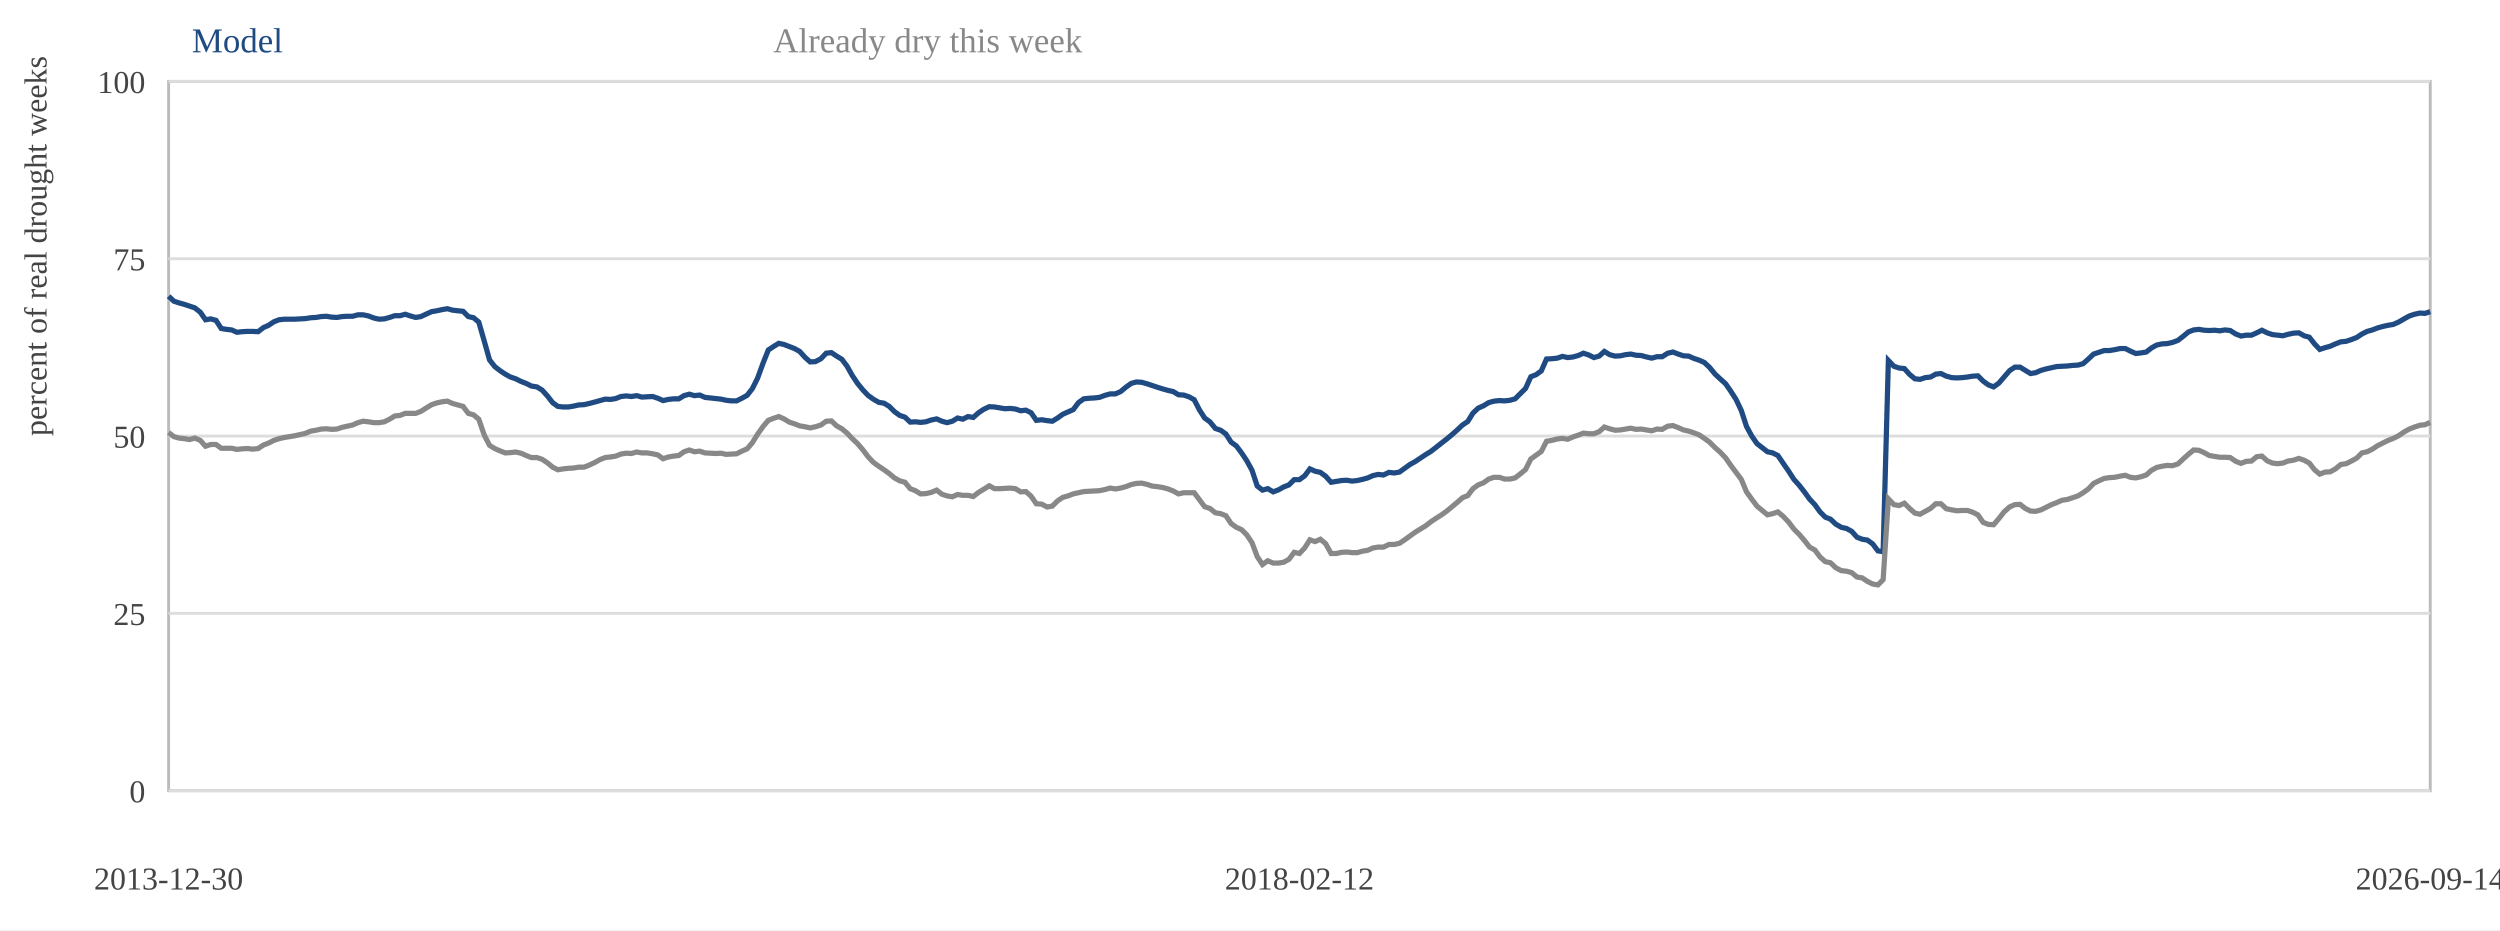
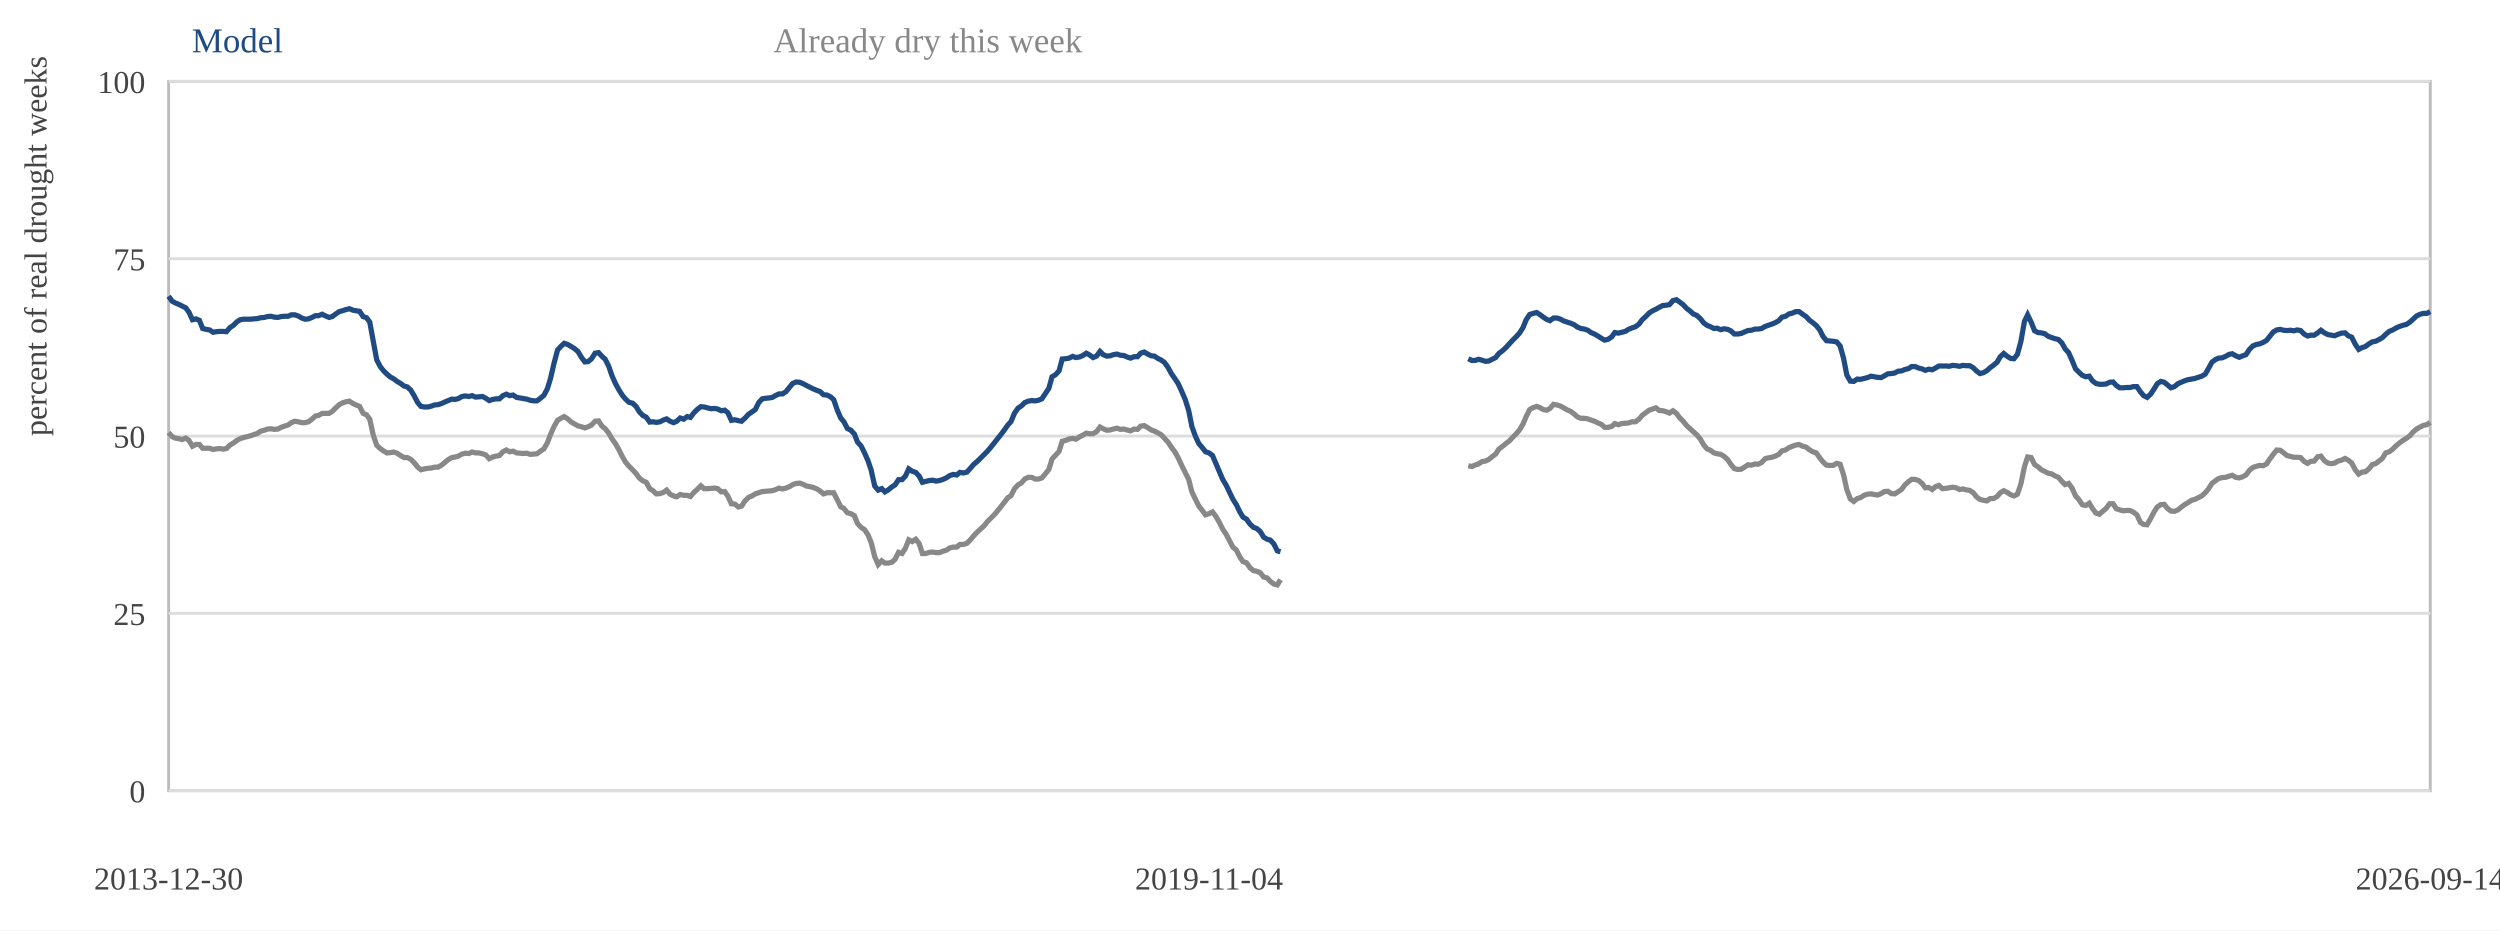
<svg xmlns="http://www.w3.org/2000/svg" width="860" height="320" viewBox="0 0 860 320" role="img">
  <rect width="860" height="320" fill="white" />
  <rect x="58" y="28" width="778" height="244" fill="none" stroke="#bbb" />
  <line x1="58" y1="272.0" x2="836" y2="272.0" stroke="#ddd" />
  <text x="50" y="276.0" text-anchor="end" font-size="11" fill="#444">0</text>
  <line x1="58" y1="211.0" x2="836" y2="211.0" stroke="#ddd" />
  <text x="50" y="215.0" text-anchor="end" font-size="11" fill="#444">25</text>
  <line x1="58" y1="150.0" x2="836" y2="150.0" stroke="#ddd" />
  <text x="50" y="154.0" text-anchor="end" font-size="11" fill="#444">50</text>
  <line x1="58" y1="89.0" x2="836" y2="89.0" stroke="#ddd" />
  <text x="50" y="93.0" text-anchor="end" font-size="11" fill="#444">75</text>
  <line x1="58" y1="28.0" x2="836" y2="28.0" stroke="#ddd" />
  <text x="50" y="32.0" text-anchor="end" font-size="11" fill="#444">100</text>
-   <polyline fill="none" stroke="#1f4b82" stroke-width="1.8" points="58.0,101.9 59.8,103.6 61.6,104.2 63.4,104.7 65.2,105.3 67.0,105.9 68.9,107.4 70.7,110.0 72.5,109.7 74.3,110.2 76.1,113.0 77.9,113.3 79.7,113.5 81.5,114.3 83.3,114.1 85.1,114.0 86.9,114.0 88.8,114.1 90.6,112.7 92.4,111.9 94.2,110.7 96.0,110.0 97.8,109.8 99.6,109.8 101.4,109.8 103.2,109.7 105.0,109.6 106.9,109.3 108.7,109.2 110.5,108.9 112.3,108.8 114.1,109.1 115.9,109.2 117.7,108.9 119.5,108.8 121.3,108.8 123.1,108.3 124.9,108.3 126.8,108.7 128.6,109.4 130.4,109.8 132.2,109.7 134.0,109.2 135.8,108.6 137.6,108.6 139.4,108.1 141.2,108.7 143.0,109.2 144.8,108.9 146.7,108.0 148.5,107.2 150.3,106.9 152.1,106.5 153.9,106.2 155.7,106.7 157.5,106.9 159.3,107.1 161.1,108.9 162.9,109.3 164.7,110.8 166.6,117.4 168.4,123.8 170.2,126.1 172.0,127.5 173.8,128.7 175.6,129.7 177.4,130.3 179.2,131.2 181.0,131.9 182.8,132.8 184.7,133.1 186.5,134.2 188.3,136.2 190.1,138.5 191.9,139.8 193.7,140.0 195.5,140.0 197.3,139.7 199.1,139.3 200.9,139.2 202.7,138.8 204.6,138.3 206.4,137.8 208.2,137.3 210.0,137.4 211.8,137.1 213.6,136.4 215.4,136.2 217.2,136.4 219.0,136.1 220.8,136.6 222.6,136.5 224.5,136.4 226.3,137.0 228.1,137.8 229.9,137.4 231.7,137.2 233.5,137.2 235.3,136.1 237.1,135.6 238.9,136.1 240.7,135.9 242.5,136.7 244.4,136.9 246.2,137.1 248.0,137.3 249.8,137.7 251.6,137.9 253.4,137.9 255.2,137.0 257.0,136.0 258.8,133.7 260.6,130.1 262.5,124.9 264.3,120.4 266.1,119.2 267.9,118.1 269.7,118.5 271.5,119.2 273.3,119.9 275.1,120.9 276.9,122.9 278.7,124.5 280.5,124.4 282.4,123.4 284.2,121.5 286.0,121.3 287.8,122.5 289.6,123.6 291.4,126.0 293.2,129.2 295.0,131.9 296.8,134.1 298.6,136.0 300.4,137.3 302.3,138.4 304.1,138.7 305.9,139.8 307.7,141.6 309.5,142.9 311.3,143.5 313.1,145.2 314.9,145.1 316.7,145.3 318.5,145.1 320.3,144.5 322.2,144.1 324.0,144.9 325.8,145.4 327.6,144.9 329.4,143.8 331.2,144.2 333.0,143.3 334.8,143.6 336.6,142.0 338.4,140.8 340.3,139.9 342.1,140.0 343.9,140.3 345.7,140.6 347.5,140.5 349.3,140.7 351.1,141.3 352.9,141.1 354.7,142.0 356.5,144.6 358.3,144.4 360.2,144.7 362.0,144.9 363.8,143.8 365.6,142.5 367.4,141.7 369.2,140.9 371.0,138.5 372.8,137.2 374.6,137.0 376.4,136.9 378.2,136.7 380.1,136.0 381.9,135.5 383.7,135.5 385.5,134.7 387.3,133.2 389.1,131.9 390.9,131.4 392.7,131.5 394.5,132.0 396.3,132.6 398.1,133.2 400.0,133.8 401.8,134.3 403.6,134.7 405.4,135.8 407.2,135.9 409.0,136.5 410.8,137.5 412.6,141.0 414.4,143.8 416.2,145.1 418.1,147.4 419.9,148.0 421.7,149.3 423.5,152.1 425.3,153.4 427.1,155.8 428.9,158.5 430.7,161.8 432.5,167.2 434.3,168.6 436.1,168.1 438.0,169.2 439.8,168.5 441.6,167.5 443.4,166.8 445.2,165.0 447.0,165.0 448.8,163.7 450.6,161.3 452.4,162.1 454.2,162.5 456.0,163.8 457.9,165.9 459.7,165.6 461.5,165.3 463.3,165.2 465.1,165.5 466.9,165.3 468.7,164.9 470.5,164.4 472.3,163.6 474.1,163.2 475.9,163.4 477.8,162.5 479.6,162.7 481.4,162.4 483.2,161.1 485.0,159.8 486.8,158.8 488.6,157.6 490.4,156.4 492.2,155.3 494.0,153.9 495.9,152.4 497.7,151.0 499.5,149.5 501.3,147.9 503.1,146.2 504.9,145.0 506.7,142.1 508.5,140.4 510.3,139.6 512.1,138.5 513.9,138.0 515.8,137.8 517.6,137.9 519.4,137.7 521.2,137.2 523.0,135.4 524.8,133.6 526.6,129.6 528.4,128.9 530.2,127.6 532.0,123.5 533.8,123.4 535.7,123.2 537.5,122.6 539.3,123.0 541.1,122.8 542.9,122.3 544.7,121.5 546.5,122.1 548.3,123.0 550.1,122.5 551.9,120.9 553.7,122.0 555.6,122.5 557.4,122.4 559.2,122.0 561.0,121.8 562.8,122.2 564.6,122.3 566.4,122.8 568.2,123.2 570.0,122.7 571.8,122.7 573.7,121.5 575.5,121.1 577.3,121.8 579.1,122.4 580.9,122.5 582.7,123.3 584.5,123.9 586.3,124.7 588.1,126.4 589.9,128.6 591.7,130.3 593.6,132.0 595.4,134.6 597.2,137.4 599.0,141.2 600.8,146.7 602.6,150.0 604.4,152.6 606.2,154.0 608.0,155.4 609.8,155.8 611.6,156.7 613.5,159.5 615.3,162.1 617.1,164.9 618.9,166.9 620.7,169.2 622.5,171.7 624.3,173.6 626.1,176.1 627.9,177.9 629.7,178.6 631.5,180.3 633.4,181.4 635.2,181.8 637.0,182.8 638.8,184.8 640.6,185.5 642.4,185.8 644.2,187.1 646.0,189.5 647.8,189.8 649.6,124.0 651.5,126.0 653.3,126.6 655.1,126.8 656.9,128.8 658.7,130.3 660.5,130.5 662.3,129.9 664.1,129.7 665.9,128.7 667.7,128.5 669.5,129.4 671.4,129.9 673.2,130.0 675.0,129.9 676.8,129.7 678.6,129.4 680.4,129.3 682.2,131.1 684.0,132.4 685.8,133.1 687.6,131.8 689.4,129.7 691.3,127.5 693.1,126.3 694.9,126.3 696.7,127.4 698.5,128.5 700.3,128.2 702.1,127.4 703.9,126.9 705.7,126.5 707.5,126.1 709.3,126.0 711.2,125.9 713.0,125.7 714.8,125.6 716.6,125.1 718.4,123.5 720.2,121.8 722.0,121.2 723.8,120.6 725.6,120.6 727.4,120.3 729.3,119.9 731.1,119.9 732.9,120.8 734.7,121.6 736.5,121.4 738.3,121.1 740.1,119.7 741.9,118.7 743.7,118.3 745.5,118.2 747.3,117.8 749.2,117.1 751.0,115.7 752.8,114.2 754.6,113.5 756.4,113.3 758.2,113.6 760.0,113.7 761.8,113.6 763.6,113.8 765.4,113.5 767.2,113.7 769.1,114.9 770.9,115.6 772.7,115.3 774.5,115.3 776.3,114.5 778.1,113.6 779.9,114.5 781.7,115.1 783.5,115.3 785.3,115.5 787.1,115.0 789.0,114.6 790.8,114.5 792.6,115.5 794.4,116.0 796.2,118.3 798.0,120.2 799.8,119.6 801.6,119.1 803.4,118.3 805.2,117.6 807.1,117.4 808.9,116.8 810.7,116.1 812.5,114.9 814.3,114.0 816.1,113.5 817.9,112.8 819.7,112.3 821.5,111.9 823.3,111.6 825.1,110.8 827.0,109.7 828.8,108.7 830.6,108.1 832.4,107.7 834.2,107.8 836.0,107.2" />
+   <polyline fill="none" stroke="#1f4b82" stroke-width="1.8" points="58.0,101.9 59.2,103.6 60.3,104.2 61.5,104.7 62.7,105.3 63.9,105.9 65.0,107.4 66.2,110.0 67.4,109.7 68.6,110.2 69.7,113.0 70.9,113.3 72.1,113.5 73.3,114.3 74.4,114.1 75.6,114.0 76.8,114.0 77.9,114.1 79.1,112.7 80.3,111.9 81.5,110.7 82.6,110.0 83.8,109.8 85.0,109.8 86.2,109.8 87.3,109.7 88.5,109.6 89.7,109.3 90.9,109.2 92.0,108.9 93.2,108.8 94.4,109.1 95.6,109.2 96.7,108.9 97.9,108.8 99.1,108.8 100.2,108.3 101.4,108.3 102.6,108.7 103.8,109.4 104.9,109.8 106.1,109.7 107.3,109.2 108.5,108.6 109.6,108.6 110.8,108.1 112.0,108.7 113.2,109.2 114.3,108.9 115.5,108.0 116.7,107.2 117.8,106.9 119.0,106.5 120.2,106.2 121.4,106.7 122.5,106.9 123.7,107.1 124.9,108.9 126.1,109.3 127.2,110.8 128.4,117.4 129.6,123.8 130.8,126.1 131.9,127.5 133.1,128.7 134.3,129.7 135.4,130.3 136.6,131.2 137.8,131.9 139.0,132.8 140.1,133.1 141.3,134.2 142.5,136.2 143.7,138.5 144.8,139.8 146.0,140.0 147.2,140.0 148.4,139.7 149.5,139.3 150.7,139.2 151.9,138.8 153.0,138.3 154.2,137.8 155.4,137.3 156.6,137.4 157.7,137.1 158.9,136.4 160.1,136.2 161.3,136.4 162.4,136.1 163.6,136.6 164.8,136.5 166.0,136.4 167.1,137.0 168.3,137.8 169.5,137.4 170.7,137.2 171.8,137.2 173.0,136.1 174.2,135.6 175.3,136.1 176.5,135.9 177.7,136.7 178.9,136.9 180.0,137.1 181.2,137.3 182.4,137.7 183.6,137.9 184.7,137.9 185.9,137.0 187.1,136.0 188.3,133.7 189.4,130.1 190.6,124.9 191.8,120.4 192.9,119.2 194.1,118.1 195.3,118.5 196.5,119.2 197.6,119.9 198.8,120.9 200.0,122.9 201.2,124.5 202.3,124.4 203.5,123.4 204.7,121.5 205.9,121.3 207.0,122.5 208.2,123.6 209.4,126.0 210.5,129.2 211.7,131.9 212.9,134.1 214.1,136.0 215.2,137.3 216.4,138.4 217.6,138.7 218.8,139.8 219.9,141.6 221.1,142.9 222.3,143.5 223.5,145.2 224.6,145.1 225.8,145.3 227.0,145.1 228.2,144.5 229.3,144.1 230.5,144.9 231.7,145.4 232.8,144.9 234.0,143.8 235.2,144.2 236.4,143.3 237.5,143.6 238.7,142.0 239.9,140.8 241.1,139.9 242.2,140.0 243.4,140.3 244.6,140.6 245.8,140.5 246.9,140.7 248.1,141.3 249.3,141.1 250.4,142.0 251.6,144.6 252.8,144.4 254.0,144.7 255.1,144.9 256.3,143.8 257.5,142.5 258.7,141.7 259.8,140.9 261.0,138.5 262.2,137.2 263.4,137.0 264.5,136.9 265.7,136.7 266.9,136.0 268.0,135.5 269.2,135.5 270.4,134.7 271.6,133.2 272.7,131.9 273.9,131.4 275.1,131.5 276.3,132.0 277.4,132.6 278.6,133.2 279.8,133.8 281.0,134.3 282.1,134.7 283.3,135.8 284.5,135.9 285.7,136.5 286.8,137.5 288.0,141.0 289.2,143.8 290.3,145.1 291.5,147.4 292.7,148.0 293.9,149.3 295.0,152.1 296.2,153.4 297.4,155.8 298.6,158.5 299.7,161.8 300.9,167.2 302.1,168.6 303.3,168.1 304.4,169.2 305.6,168.5 306.8,167.5 307.9,166.8 309.1,165.0 310.3,165.0 311.5,163.7 312.6,161.3 313.8,162.1 315.0,162.5 316.2,163.8 317.3,165.9 318.5,165.6 319.7,165.3 320.9,165.2 322.0,165.5 323.2,165.3 324.4,164.9 325.5,164.4 326.7,163.6 327.9,163.2 329.1,163.4 330.2,162.5 331.4,162.7 332.6,162.4 333.8,161.1 334.9,159.8 336.1,158.8 337.3,157.6 338.5,156.4 339.6,155.3 340.8,153.9 342.0,152.4 343.1,151.0 344.3,149.5 345.5,147.9 346.7,146.2 347.8,145.0 349.0,142.1 350.2,140.4 351.4,139.6 352.5,138.5 353.7,138.0 354.9,137.8 356.1,137.9 357.2,137.7 358.4,137.2 359.6,135.4 360.8,133.6 361.9,129.6 363.1,128.9 364.3,127.6 365.4,123.5 366.6,123.4 367.8,123.2 369.0,122.6 370.1,123.0 371.3,122.8 372.5,122.3 373.7,121.5 374.8,122.1 376.0,123.0 377.2,122.5 378.4,120.9 379.5,122.0 380.7,122.5 381.9,122.4 383.0,122.0 384.2,121.8 385.4,122.2 386.6,122.3 387.7,122.8 388.9,123.2 390.1,122.7 391.3,122.7 392.4,121.5 393.6,121.1 394.8,121.8 396.0,122.4 397.1,122.5 398.3,123.3 399.5,123.9 400.6,124.7 401.8,126.4 403.0,128.6 404.2,130.3 405.3,132.0 406.5,134.6 407.7,137.4 408.9,141.2 410.0,146.7 411.2,150.0 412.4,152.6 413.6,154.0 414.7,155.4 415.9,155.8 417.1,156.7 418.3,159.5 419.4,162.1 420.6,164.9 421.8,166.9 422.9,169.2 424.1,171.7 425.3,173.6 426.5,176.1 427.6,177.9 428.8,178.6 430.0,180.3 431.2,181.4 432.3,181.8 433.5,182.8 434.7,184.8 435.9,185.5 437.0,185.8 438.2,187.1 439.4,189.5 440.5,189.8" />
+   <polyline fill="none" stroke="#1f4b82" stroke-width="1.8" points="505.1,123.4 506.3,124.0 507.4,124.0 508.6,123.6 509.8,123.9 511.0,124.3 512.1,124.2 513.3,123.6 514.5,123.0 515.6,121.6 516.8,120.7 518.0,119.6 519.2,118.3 520.3,117.1 521.5,115.9 522.7,114.6 523.9,112.7 525.0,110.0 526.2,108.2 527.4,107.8 528.6,107.5 529.7,108.2 530.9,109.1 532.1,109.9 533.2,110.3 534.4,109.4 535.6,109.4 536.8,109.8 537.9,110.4 539.1,110.8 540.3,111.2 541.5,111.7 542.6,112.5 543.8,113.0 545.0,113.2 546.2,113.6 547.3,114.4 548.5,114.9 549.7,115.6 550.9,116.4 552.0,117.0 553.2,116.7 554.4,115.9 555.5,114.4 556.7,114.6 557.9,114.3 559.1,114.0 560.2,113.3 561.4,112.8 562.6,112.4 563.8,111.5 564.9,110.0 566.1,108.9 567.3,107.7 568.5,106.9 569.6,106.4 570.8,105.7 572.0,105.1 573.1,105.0 574.3,104.8 575.5,103.4 576.7,103.1 577.8,103.9 579.0,104.8 580.2,106.1 581.4,107.0 582.5,108.0 583.7,108.5 584.9,109.6 586.1,111.1 587.2,111.9 588.4,112.4 589.6,113.0 590.7,112.9 591.9,113.4 593.1,113.1 594.3,113.3 595.4,113.8 596.6,114.9 597.8,114.9 599.0,114.7 600.1,114.2 601.3,113.7 602.5,113.6 603.7,113.2 604.8,113.2 606.0,113.0 607.2,112.3 608.3,111.9 609.5,111.5 610.7,111.0 611.9,110.3 613.0,109.1 614.2,108.8 615.4,108.0 616.6,107.7 617.7,107.2 618.9,107.2 620.1,108.1 621.3,108.9 622.4,110.1 623.6,111.0 624.8,112.0 626.0,113.5 627.1,115.7 628.3,117.2 629.5,117.3 630.6,117.4 631.8,117.6 633.0,119.0 634.2,123.3 635.3,129.0 636.5,131.1 637.7,131.2 638.9,130.4 640.0,130.5 641.2,130.2 642.4,129.9 643.6,129.4 644.7,129.6 645.9,129.8 647.1,129.9 648.2,129.3 649.4,128.6 650.6,128.5 651.8,128.3 652.9,127.7 654.1,127.6 655.3,127.1 656.5,126.8 657.6,126.1 658.8,126.1 660.0,126.6 661.2,126.9 662.3,127.4 663.5,127.0 664.7,127.2 665.8,126.6 667.0,125.9 668.2,125.9 669.4,125.9 670.5,126.0 671.7,125.7 672.9,125.8 674.1,126.0 675.2,125.7 676.4,125.8 677.6,125.8 678.8,126.5 679.9,127.6 681.1,128.5 682.3,128.2 683.5,127.5 684.6,126.5 685.8,125.6 687.0,124.6 688.1,122.7 689.3,121.6 690.5,122.6 691.7,123.3 692.8,123.4 694.0,121.9 695.2,117.4 696.4,110.6 697.5,108.3 698.7,110.8 699.9,113.8 701.1,114.4 702.2,114.5 703.4,114.8 704.6,115.7 705.7,116.1 706.9,116.5 708.1,116.8 709.3,118.0 710.4,120.0 711.6,121.3 712.8,124.0 714.0,126.9 715.1,128.0 716.3,129.1 717.5,129.6 718.7,129.4 719.8,131.0 721.0,131.9 722.2,132.2 723.3,132.2 724.5,132.1 725.7,131.5 726.9,131.4 728.0,132.6 729.2,133.4 730.4,133.4 731.6,133.3 732.7,133.3 733.9,133.0 735.1,133.0 736.3,134.8 737.4,136.1 738.6,136.7 739.8,135.6 741.0,133.8 742.1,132.0 743.3,131.2 744.5,131.5 745.6,132.4 746.8,133.4 748.0,133.0 749.2,132.0 750.3,131.5 751.5,131.0 752.7,130.6 753.9,130.4 755.0,130.2 756.2,129.8 757.4,129.4 758.6,128.7 759.7,126.8 760.9,124.6 762.1,123.7 763.2,123.2 764.4,123.1 765.6,122.6 766.8,121.9 767.9,121.7 769.1,122.4 770.3,122.9 771.5,122.4 772.6,122.0 773.8,120.2 775.0,119.0 776.2,118.5 777.3,118.3 778.5,117.8 779.7,117.1 780.8,115.7 782.0,114.2 783.2,113.5 784.4,113.3 785.5,113.6 786.7,113.7 787.9,113.6 789.1,113.8 790.2,113.5 791.4,113.7 792.6,114.9 793.8,115.6 794.9,115.3 796.1,115.3 797.3,114.5 798.4,113.6 799.6,114.5 800.8,115.1 802.0,115.3 803.1,115.5 804.3,115.0 805.5,114.6 806.7,114.5 807.8,115.5 809.0,116.0 810.2,118.4 811.4,120.2 812.5,119.6 813.7,119.2 814.9,118.3 816.1,117.6 817.2,117.4 818.4,116.8 819.6,116.1 820.7,115.0 821.9,114.0 823.1,113.5 824.3,112.8 825.4,112.3 826.6,111.9 827.8,111.6 829.0,110.8 830.1,109.8 831.3,108.7 832.5,108.1 833.7,107.8 834.8,107.8 836.0,107.2" />
  <text x="66" y="18" font-size="12" fill="#1f4b82">Model</text>
-   <polyline fill="none" stroke="#888888" stroke-width="1.8" points="58.0,148.8 59.8,150.2 61.6,150.7 63.4,150.9 65.2,151.2 67.0,150.7 68.9,151.5 70.7,153.5 72.5,152.9 74.3,152.9 76.1,154.2 77.9,154.2 79.7,154.2 81.5,154.6 83.3,154.4 85.1,154.3 86.9,154.5 88.8,154.3 90.6,153.1 92.4,152.4 94.2,151.5 96.0,150.9 97.8,150.5 99.6,150.2 101.4,149.9 103.2,149.5 105.0,149.1 106.9,148.3 108.7,148.0 110.5,147.6 112.3,147.5 114.1,147.7 115.9,147.6 117.7,147.0 119.5,146.6 121.3,146.2 123.1,145.4 124.9,144.9 126.8,145.1 128.6,145.4 130.4,145.4 132.2,145.1 134.0,144.2 135.8,143.1 137.6,142.9 139.4,142.2 141.2,142.2 143.0,142.2 144.8,141.5 146.7,140.3 148.5,139.2 150.3,138.6 152.1,138.2 153.9,138.0 155.7,138.8 157.5,139.3 159.3,139.8 161.1,142.2 162.9,142.7 164.7,144.2 166.6,149.7 168.4,153.2 170.2,154.3 172.0,155.1 173.8,155.8 175.6,155.7 177.4,155.5 179.2,155.9 181.0,156.7 182.8,157.4 184.7,157.4 186.5,158.0 188.3,159.2 190.1,160.7 191.9,161.6 193.7,161.3 195.5,161.1 197.3,161.0 199.1,160.7 200.9,160.7 202.7,160.0 204.6,159.1 206.4,158.1 208.2,157.4 210.0,157.2 211.8,156.9 213.6,156.2 215.4,155.9 217.2,156.0 219.0,155.5 220.8,155.8 222.6,155.8 224.5,156.1 226.3,156.5 228.1,157.8 229.9,157.2 231.7,156.9 233.5,156.7 235.3,155.4 237.1,154.8 238.9,155.4 240.7,155.2 242.5,155.8 244.4,155.9 246.2,156.0 248.0,155.9 249.8,156.3 251.6,156.2 253.4,156.1 255.2,155.2 257.0,154.4 258.8,152.3 260.6,149.4 262.5,146.7 264.3,144.6 266.1,143.9 267.9,143.3 269.7,144.1 271.5,145.2 273.3,145.8 275.1,146.5 276.9,146.8 278.7,147.2 280.5,146.8 282.4,146.2 284.2,144.9 286.0,144.8 287.8,146.5 289.6,147.5 291.4,149.0 293.2,150.9 295.0,152.6 296.8,154.7 298.6,157.1 300.4,159.0 302.3,160.4 304.1,161.6 305.9,162.9 307.7,164.4 309.5,165.4 311.3,165.9 313.1,168.1 314.9,168.8 316.7,169.9 318.5,169.8 320.3,169.4 322.2,168.6 324.0,170.0 325.8,170.6 327.6,170.9 329.4,170.1 331.2,170.4 333.0,170.4 334.8,170.8 336.6,169.4 338.4,168.3 340.3,167.1 342.1,168.1 343.9,168.1 345.7,168.0 347.5,167.9 349.3,168.1 351.1,169.2 352.9,169.1 354.7,170.7 356.5,173.3 358.3,173.4 360.2,174.4 362.0,174.1 363.8,172.3 365.6,171.1 367.4,170.6 369.2,169.9 371.0,169.5 372.8,169.1 374.6,169.0 376.4,168.9 378.2,168.8 380.1,168.4 381.9,167.9 383.7,168.2 385.5,167.9 387.3,167.4 389.1,166.7 390.9,166.3 392.7,166.2 394.5,166.6 396.3,167.2 398.1,167.4 400.0,167.7 401.8,168.2 403.6,168.9 405.4,169.9 407.2,169.5 409.0,169.5 410.8,169.5 412.6,171.9 414.4,174.3 416.2,174.9 418.1,176.4 419.9,176.7 421.7,177.4 423.5,180.1 425.3,181.4 427.1,182.2 428.9,184.0 430.7,186.7 432.5,191.5 434.3,194.2 436.1,192.9 438.0,193.7 439.8,193.7 441.6,193.4 443.4,192.4 445.2,190.0 447.0,190.4 448.8,188.5 450.6,185.7 452.4,186.3 454.2,185.5 456.0,187.0 457.9,190.4 459.7,190.4 461.5,190.0 463.3,189.9 465.1,190.1 466.9,190.1 468.7,189.6 470.5,189.3 472.3,188.5 474.1,188.2 475.9,188.2 477.8,187.3 479.6,187.3 481.4,186.9 483.2,185.7 485.0,184.4 486.8,183.1 488.6,182.0 490.4,180.9 492.2,179.5 494.0,178.3 495.9,177.1 497.7,175.8 499.5,174.3 501.3,172.8 503.1,171.2 504.9,170.5 506.7,168.1 508.5,166.8 510.3,166.1 512.1,164.8 513.9,164.2 515.8,164.2 517.6,164.8 519.4,164.8 521.2,164.4 523.0,163.0 524.8,161.5 526.6,157.9 528.4,156.6 530.2,155.3 532.0,151.8 533.8,151.5 535.7,151.0 537.5,150.8 539.3,151.1 541.1,150.3 542.9,149.7 544.7,149.0 546.5,149.2 548.3,149.2 550.1,148.5 551.9,146.9 553.7,147.5 555.6,148.0 557.4,147.9 559.2,147.6 561.0,147.3 562.8,147.7 564.6,147.6 566.4,147.9 568.2,148.2 570.0,147.6 571.8,147.7 573.7,146.6 575.5,146.4 577.3,147.1 579.1,147.9 580.9,148.3 582.7,148.9 584.5,149.6 586.3,150.8 588.1,152.1 589.9,153.9 591.7,155.5 593.6,157.5 595.4,160.1 597.2,162.5 599.0,164.9 600.8,169.2 602.6,171.7 604.4,174.1 606.2,175.6 608.0,177.1 609.8,176.7 611.6,176.1 613.5,177.7 615.3,179.6 617.1,182.0 618.9,183.8 620.7,185.9 622.5,188.2 624.3,189.2 626.1,191.6 627.9,193.2 629.7,193.6 631.5,195.3 633.4,196.3 635.2,196.5 637.0,197.0 638.8,198.5 640.6,198.8 642.4,200.0 644.2,200.9 646.0,201.2 647.8,199.4 649.6,171.6 651.5,173.6 653.3,173.9 655.1,173.1 656.9,174.9 658.7,176.5 660.5,176.9 662.3,175.9 664.1,174.9 665.9,173.3 667.7,173.3 669.5,175.0 671.4,175.4 673.2,175.7 675.0,175.6 676.8,175.6 678.6,176.2 680.4,177.1 682.2,179.7 684.0,180.4 685.8,180.5 687.6,178.4 689.4,176.1 691.3,174.4 693.1,173.6 694.9,173.5 696.7,174.9 698.5,175.8 700.3,175.9 702.1,175.4 703.9,174.5 705.7,173.6 707.5,172.9 709.3,172.1 711.2,171.8 713.0,171.2 714.8,170.6 716.6,169.5 718.4,168.2 720.2,166.3 722.0,165.4 723.8,164.6 725.6,164.3 727.4,164.2 729.3,163.8 731.1,163.5 732.9,164.2 734.7,164.4 736.5,164.0 738.3,163.4 740.1,161.8 741.9,160.8 743.7,160.4 745.5,160.1 747.3,160.2 749.2,159.6 751.0,157.9 752.8,156.3 754.6,154.8 756.4,154.9 758.2,155.7 760.0,156.7 761.8,157.0 763.6,157.3 765.4,157.3 767.2,157.4 769.1,158.7 770.9,159.4 772.7,158.7 774.5,158.6 776.3,157.1 778.1,156.9 779.9,158.5 781.7,159.3 783.5,159.5 785.3,159.3 787.1,158.6 789.0,158.3 790.8,157.7 792.6,158.3 794.4,159.3 796.2,161.6 798.0,163.1 799.8,162.4 801.6,162.3 803.4,161.3 805.2,159.8 807.1,159.5 808.9,158.6 810.7,157.6 812.5,155.8 814.3,155.4 816.1,154.5 817.9,153.3 819.7,152.4 821.5,151.5 823.3,150.8 825.1,149.9 827.0,148.6 828.8,147.6 830.6,146.9 832.4,146.3 834.2,146.1 836.0,145.3" />
+   <polyline fill="none" stroke="#888888" stroke-width="1.8" points="58.0,148.8 59.2,150.2 60.3,150.7 61.5,150.9 62.7,151.2 63.9,150.7 65.0,151.5 66.2,153.5 67.4,152.9 68.6,152.9 69.7,154.2 70.9,154.2 72.1,154.2 73.3,154.6 74.4,154.4 75.6,154.3 76.8,154.5 77.9,154.3 79.1,153.1 80.3,152.4 81.5,151.5 82.6,150.9 83.8,150.5 85.0,150.2 86.2,149.9 87.3,149.5 88.5,149.1 89.7,148.3 90.9,148.0 92.0,147.6 93.2,147.5 94.4,147.7 95.6,147.6 96.7,147.0 97.9,146.6 99.1,146.2 100.2,145.4 101.4,144.9 102.6,145.1 103.8,145.4 104.9,145.4 106.1,145.1 107.3,144.2 108.5,143.1 109.6,142.9 110.8,142.2 112.0,142.2 113.2,142.2 114.3,141.5 115.5,140.3 116.7,139.2 117.8,138.6 119.0,138.2 120.2,138.0 121.4,138.8 122.5,139.3 123.7,139.8 124.9,142.2 126.1,142.7 127.2,144.2 128.4,149.7 129.6,153.2 130.8,154.3 131.9,155.1 133.1,155.8 134.3,155.7 135.4,155.5 136.6,155.9 137.8,156.7 139.0,157.4 140.1,157.4 141.3,158.0 142.5,159.2 143.7,160.7 144.8,161.6 146.0,161.3 147.2,161.1 148.4,161.0 149.5,160.7 150.7,160.7 151.9,160.0 153.0,159.1 154.2,158.1 155.4,157.4 156.6,157.2 157.7,156.9 158.9,156.2 160.1,155.9 161.3,156.0 162.4,155.5 163.6,155.8 164.8,155.8 166.0,156.1 167.1,156.5 168.3,157.8 169.5,157.2 170.7,156.9 171.8,156.7 173.0,155.4 174.2,154.8 175.3,155.4 176.5,155.2 177.7,155.8 178.9,155.9 180.0,156.0 181.2,155.9 182.4,156.3 183.6,156.2 184.7,156.1 185.9,155.2 187.1,154.4 188.3,152.3 189.4,149.4 190.6,146.7 191.8,144.6 192.9,143.9 194.1,143.3 195.3,144.1 196.5,145.2 197.6,145.8 198.8,146.5 200.0,146.8 201.2,147.2 202.3,146.8 203.5,146.2 204.7,144.9 205.9,144.8 207.0,146.5 208.2,147.5 209.4,149.0 210.5,150.9 211.7,152.6 212.9,154.7 214.1,157.1 215.2,159.0 216.4,160.4 217.6,161.6 218.8,162.9 219.9,164.4 221.1,165.4 222.3,165.9 223.5,168.1 224.6,168.8 225.8,169.9 227.0,169.8 228.2,169.4 229.3,168.6 230.5,170.0 231.7,170.6 232.8,170.9 234.0,170.1 235.2,170.4 236.4,170.4 237.5,170.8 238.7,169.4 239.9,168.3 241.1,167.1 242.2,168.1 243.4,168.1 244.6,168.0 245.8,167.9 246.9,168.1 248.1,169.2 249.3,169.1 250.4,170.7 251.6,173.3 252.8,173.4 254.0,174.4 255.1,174.1 256.3,172.3 257.5,171.1 258.7,170.6 259.8,169.9 261.0,169.5 262.2,169.1 263.4,169.0 264.5,168.9 265.7,168.8 266.9,168.4 268.0,167.9 269.2,168.2 270.4,167.9 271.6,167.4 272.7,166.7 273.9,166.3 275.1,166.2 276.3,166.6 277.4,167.2 278.6,167.4 279.8,167.7 281.0,168.2 282.1,168.9 283.3,169.9 284.5,169.5 285.7,169.5 286.8,169.5 288.0,171.9 289.2,174.3 290.3,174.9 291.5,176.4 292.7,176.7 293.9,177.4 295.0,180.1 296.2,181.4 297.4,182.2 298.6,184.0 299.7,186.7 300.9,191.5 302.1,194.2 303.3,192.9 304.4,193.7 305.6,193.7 306.8,193.4 307.9,192.4 309.1,190.0 310.3,190.4 311.5,188.5 312.6,185.7 313.8,186.3 315.0,185.5 316.2,187.0 317.3,190.4 318.5,190.4 319.7,190.0 320.9,189.9 322.0,190.1 323.2,190.1 324.4,189.6 325.5,189.3 326.7,188.5 327.9,188.2 329.1,188.2 330.2,187.3 331.4,187.3 332.6,186.9 333.8,185.7 334.9,184.4 336.1,183.1 337.3,182.0 338.5,180.9 339.6,179.5 340.8,178.3 342.0,177.1 343.1,175.8 344.3,174.3 345.5,172.8 346.7,171.2 347.8,170.5 349.0,168.1 350.2,166.8 351.4,166.1 352.5,164.8 353.7,164.2 354.9,164.2 356.1,164.8 357.2,164.8 358.4,164.4 359.6,163.0 360.8,161.5 361.9,157.9 363.1,156.6 364.3,155.3 365.4,151.8 366.6,151.5 367.8,151.0 369.0,150.8 370.1,151.1 371.3,150.3 372.5,149.7 373.7,149.0 374.8,149.2 376.0,149.2 377.2,148.5 378.4,146.9 379.5,147.5 380.7,148.0 381.9,147.9 383.0,147.6 384.2,147.3 385.4,147.7 386.6,147.6 387.7,147.9 388.9,148.2 390.1,147.6 391.3,147.7 392.4,146.6 393.6,146.4 394.8,147.1 396.0,147.9 397.1,148.3 398.3,148.9 399.5,149.6 400.6,150.8 401.8,152.1 403.0,153.9 404.2,155.5 405.3,157.5 406.5,160.1 407.7,162.5 408.9,164.9 410.0,169.2 411.2,171.7 412.4,174.1 413.6,175.6 414.7,177.1 415.9,176.7 417.1,176.1 418.3,177.7 419.4,179.6 420.6,182.0 421.8,183.8 422.9,185.9 424.1,188.2 425.3,189.2 426.5,191.6 427.6,193.2 428.8,193.6 430.0,195.3 431.2,196.3 432.3,196.5 433.5,197.0 434.7,198.5 435.9,198.8 437.0,200.0 438.2,200.9 439.4,201.2 440.5,199.4" />
+   <polyline fill="none" stroke="#888888" stroke-width="1.8" points="505.1,160.2 506.3,160.5 507.4,160.0 508.6,159.6 509.8,158.8 511.0,158.6 512.1,158.1 513.3,157.1 514.5,156.2 515.6,154.5 516.8,153.6 518.0,152.6 519.2,151.7 520.3,150.5 521.5,149.3 522.7,147.9 523.9,145.9 525.0,143.3 526.2,140.9 527.4,140.2 528.6,139.8 529.7,140.2 530.9,140.9 532.1,141.1 533.2,140.5 534.4,139.1 535.6,139.3 536.8,139.7 537.9,140.3 539.1,141.0 540.3,141.5 541.5,142.4 542.6,143.4 543.8,143.9 545.0,143.9 546.2,144.1 547.3,144.5 548.5,144.9 549.7,145.5 550.9,146.0 552.0,147.0 553.2,147.0 554.4,146.7 555.5,145.7 556.7,146.1 557.9,145.7 559.1,145.6 560.2,145.5 561.4,145.1 562.6,145.1 563.8,144.2 564.9,142.9 566.1,142.0 567.3,141.1 568.5,140.7 569.6,140.3 570.8,141.2 572.0,141.3 573.1,141.6 574.3,142.1 575.5,141.3 576.7,142.2 577.8,143.7 579.0,144.9 580.2,146.4 581.4,147.5 582.5,148.5 583.7,149.6 584.9,151.0 586.1,153.1 587.2,154.4 588.4,154.9 589.6,155.8 590.7,156.1 591.9,156.3 593.1,157.0 594.3,158.1 595.4,159.7 596.6,161.2 597.8,161.5 599.0,161.4 600.1,160.7 601.3,159.9 602.5,160.0 603.7,159.6 604.8,159.7 606.0,159.1 607.2,157.8 608.3,157.5 609.5,157.3 610.7,156.9 611.9,156.3 613.0,155.1 614.2,154.8 615.4,154.0 616.6,153.5 617.7,153.1 618.9,152.9 620.1,153.5 621.3,153.8 622.4,154.7 623.6,155.4 624.8,155.8 626.0,157.5 627.1,158.9 628.3,160.0 629.5,160.1 630.6,160.1 631.8,159.4 633.0,159.7 634.2,163.4 635.3,168.4 636.5,171.6 637.7,172.5 638.9,171.5 640.0,171.2 641.2,170.4 642.4,170.0 643.6,169.9 644.7,170.1 645.9,170.3 647.1,169.8 648.2,169.1 649.4,169.0 650.6,169.8 651.8,169.9 652.9,169.2 654.1,168.4 655.3,166.8 656.5,165.7 657.6,164.9 658.8,164.9 660.0,165.3 661.2,166.3 662.3,167.8 663.5,167.7 664.7,168.4 665.8,167.4 667.0,167.0 668.2,168.1 669.4,168.0 670.5,167.8 671.7,167.6 672.9,167.8 674.1,168.4 675.2,168.2 676.4,168.5 677.6,168.7 678.8,169.5 679.9,170.9 681.1,171.8 682.3,172.1 683.5,172.3 684.6,171.5 685.8,171.5 687.0,170.8 688.1,169.5 689.3,168.8 690.5,169.4 691.7,170.2 692.8,170.6 694.0,170.0 695.2,166.4 696.4,160.6 697.5,157.2 698.7,157.4 699.9,159.8 701.1,160.6 702.2,161.6 703.4,162.2 704.6,162.8 705.7,163.0 706.9,163.7 708.1,164.2 709.3,165.6 710.4,166.7 711.6,166.3 712.8,167.9 714.0,170.6 715.1,171.8 716.3,173.6 717.5,173.9 718.7,173.1 719.8,174.9 721.0,176.5 722.2,176.9 723.3,175.9 724.5,174.9 725.7,173.3 726.9,173.3 728.0,175.0 729.2,175.4 730.4,175.7 731.6,175.6 732.7,175.6 733.9,176.2 735.1,177.1 736.3,179.7 737.4,180.4 738.6,180.5 739.8,178.4 741.0,176.1 742.1,174.4 743.3,173.6 744.5,173.5 745.6,174.9 746.8,175.8 748.0,175.9 749.2,175.4 750.3,174.5 751.5,173.6 752.7,172.9 753.9,172.1 755.0,171.8 756.2,171.2 757.4,170.6 758.6,169.5 759.7,168.2 760.9,166.3 762.1,165.4 763.2,164.6 764.4,164.3 765.6,164.2 766.8,163.8 767.9,163.5 769.1,164.2 770.3,164.4 771.5,164.0 772.6,163.4 773.8,161.8 775.0,160.8 776.2,160.4 777.3,160.1 778.5,160.2 779.7,159.6 780.8,157.9 782.0,156.3 783.2,154.8 784.4,154.9 785.5,155.7 786.7,156.7 787.9,157.0 789.1,157.3 790.2,157.3 791.4,157.4 792.6,158.7 793.8,159.4 794.9,158.7 796.1,158.6 797.3,157.1 798.4,156.9 799.6,158.5 800.8,159.3 802.0,159.5 803.1,159.3 804.3,158.6 805.5,158.3 806.7,157.7 807.8,158.3 809.0,159.3 810.2,161.6 811.4,163.1 812.5,162.4 813.7,162.3 814.9,161.3 816.1,159.8 817.2,159.5 818.4,158.6 819.6,157.6 820.7,155.8 821.9,155.4 823.1,154.5 824.3,153.3 825.4,152.4 826.6,151.5 827.8,150.8 829.0,149.9 830.1,148.6 831.3,147.6 832.5,146.9 833.7,146.3 834.8,146.1 836.0,145.3" />
  <text x="266" y="18" font-size="12" fill="#888888">Already dry this week</text>
  <text x="58.0" y="306" text-anchor="middle" font-size="11" fill="#444">2013-12-30</text>
-   <text x="447.0" y="306" text-anchor="middle" font-size="11" fill="#444">2018-02-12</text>
+   <text x="415.9" y="306" text-anchor="middle" font-size="11" fill="#444">2019-11-04</text>
  <text x="836.0" y="306" text-anchor="middle" font-size="11" fill="#444">2026-09-14</text>
  <text x="16" y="150" transform="rotate(-90 16,150)" font-size="11" fill="#444">percent of real drought weeks</text>
</svg>
